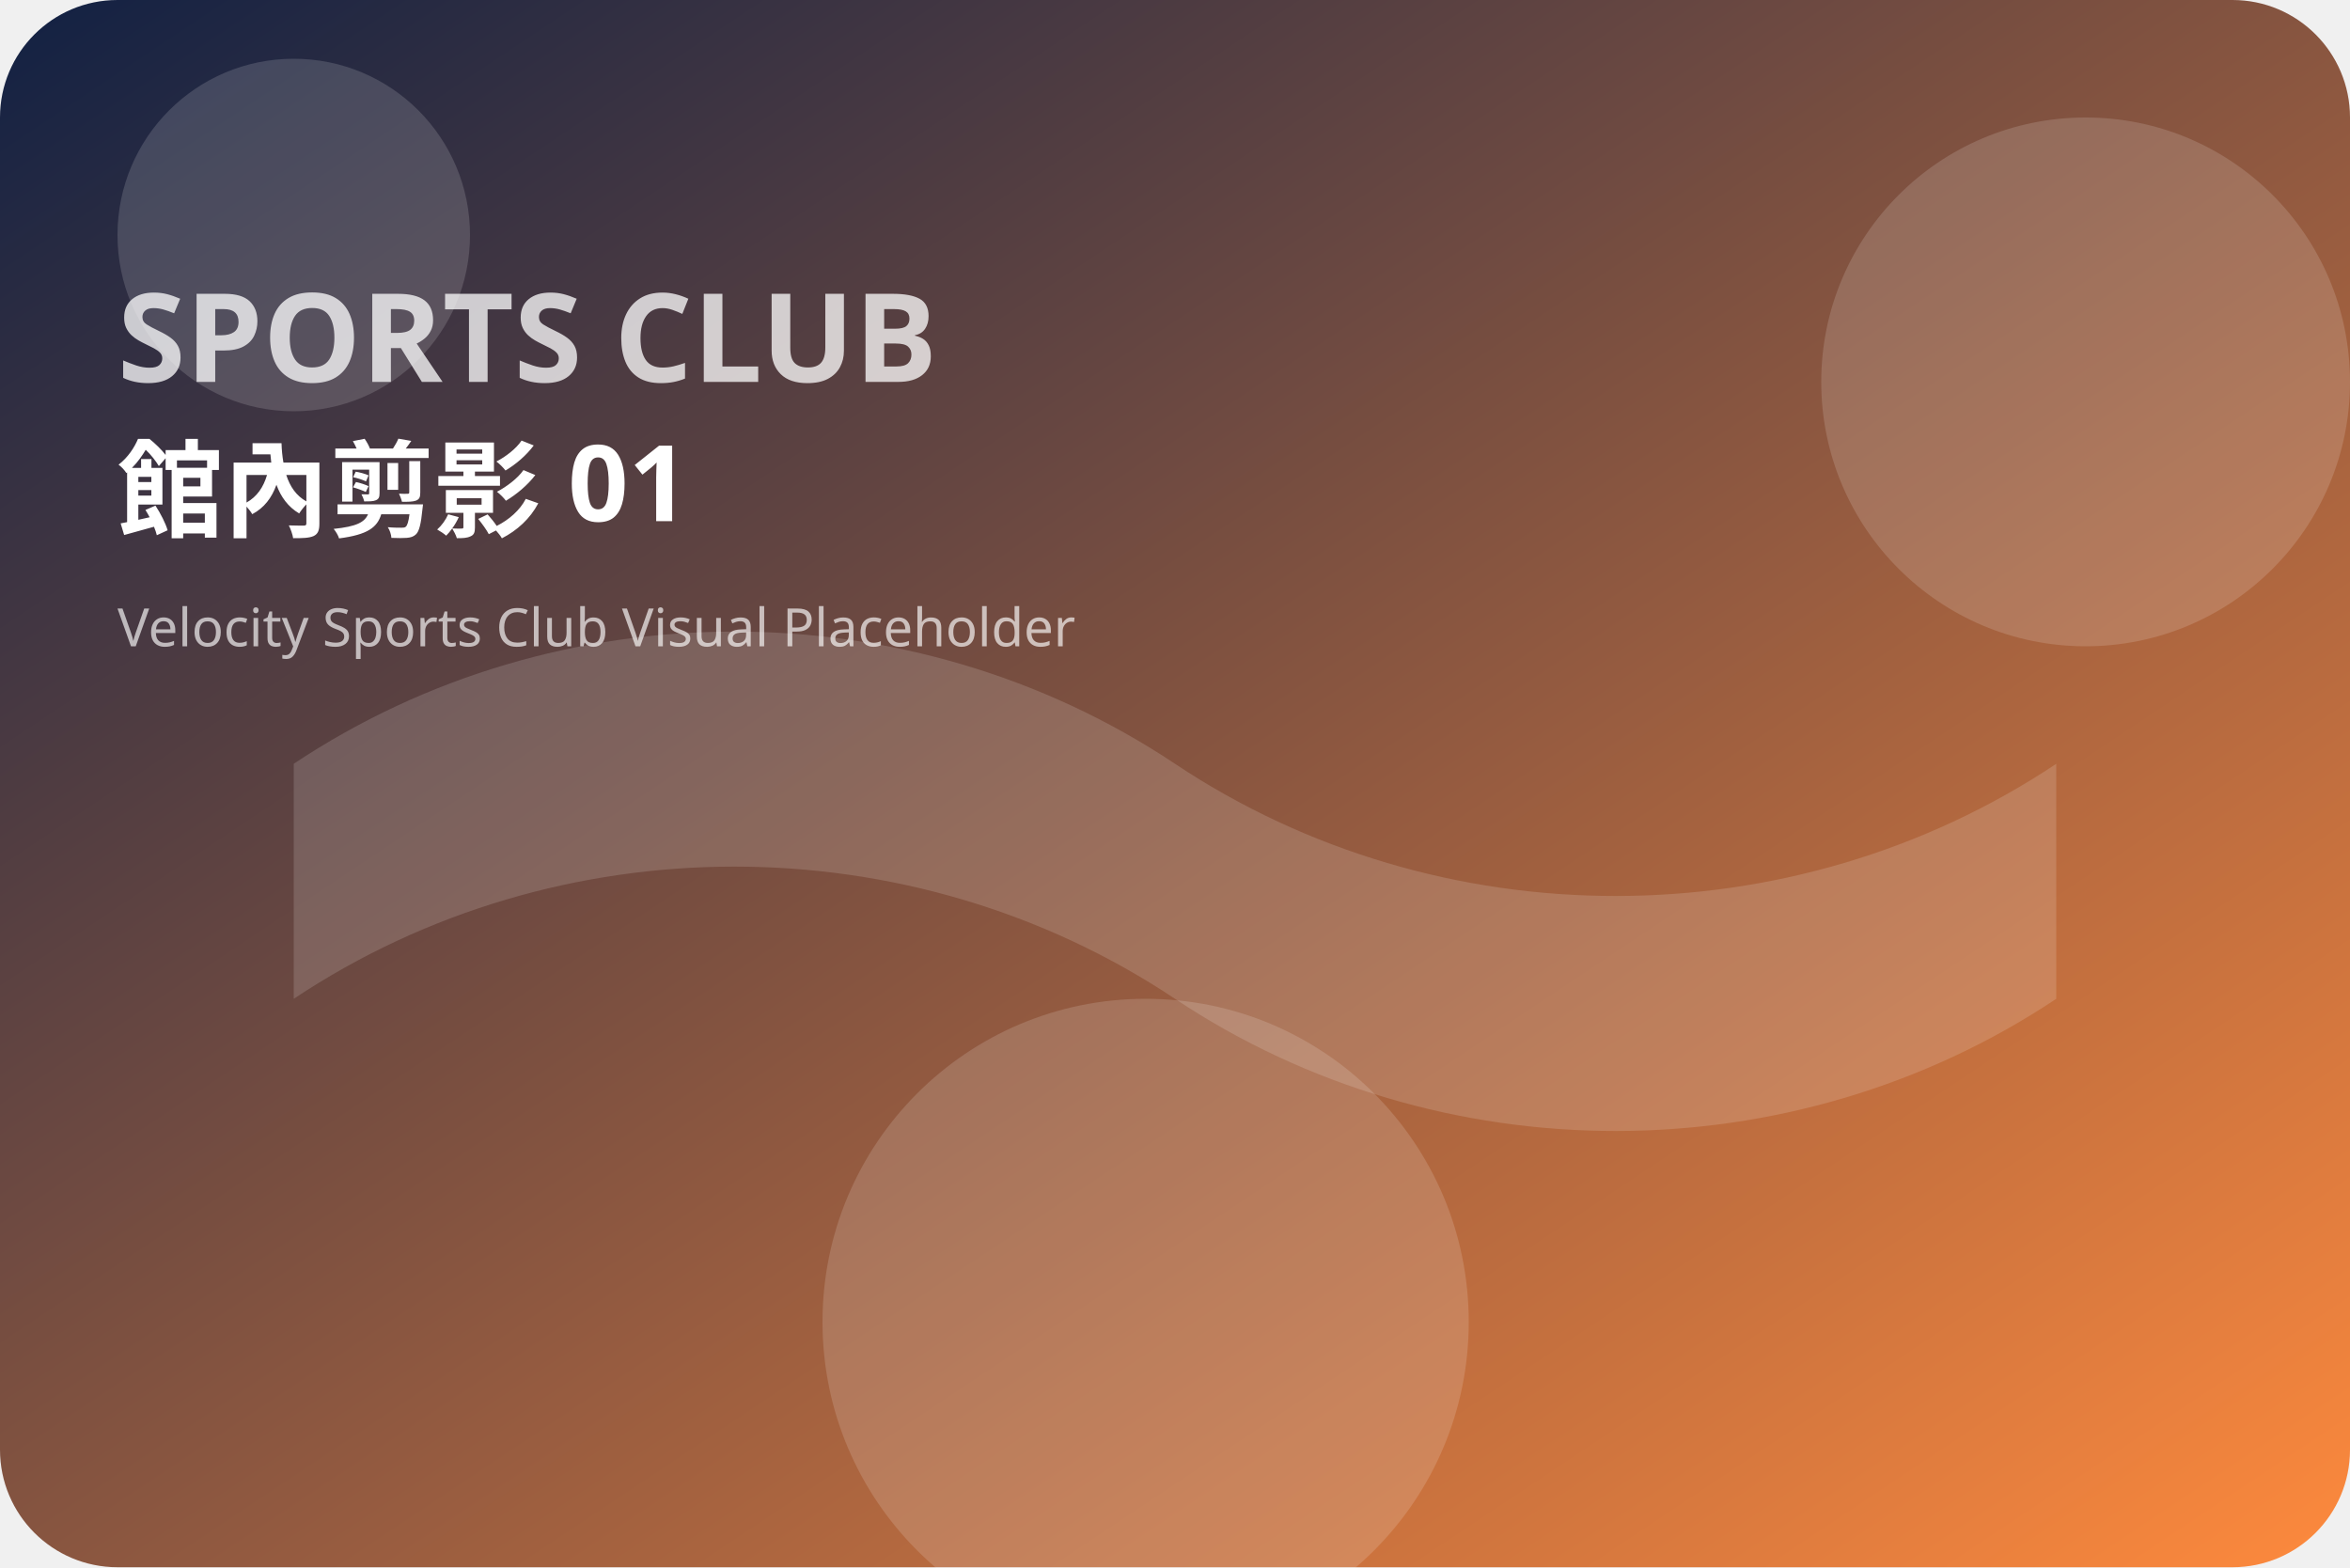
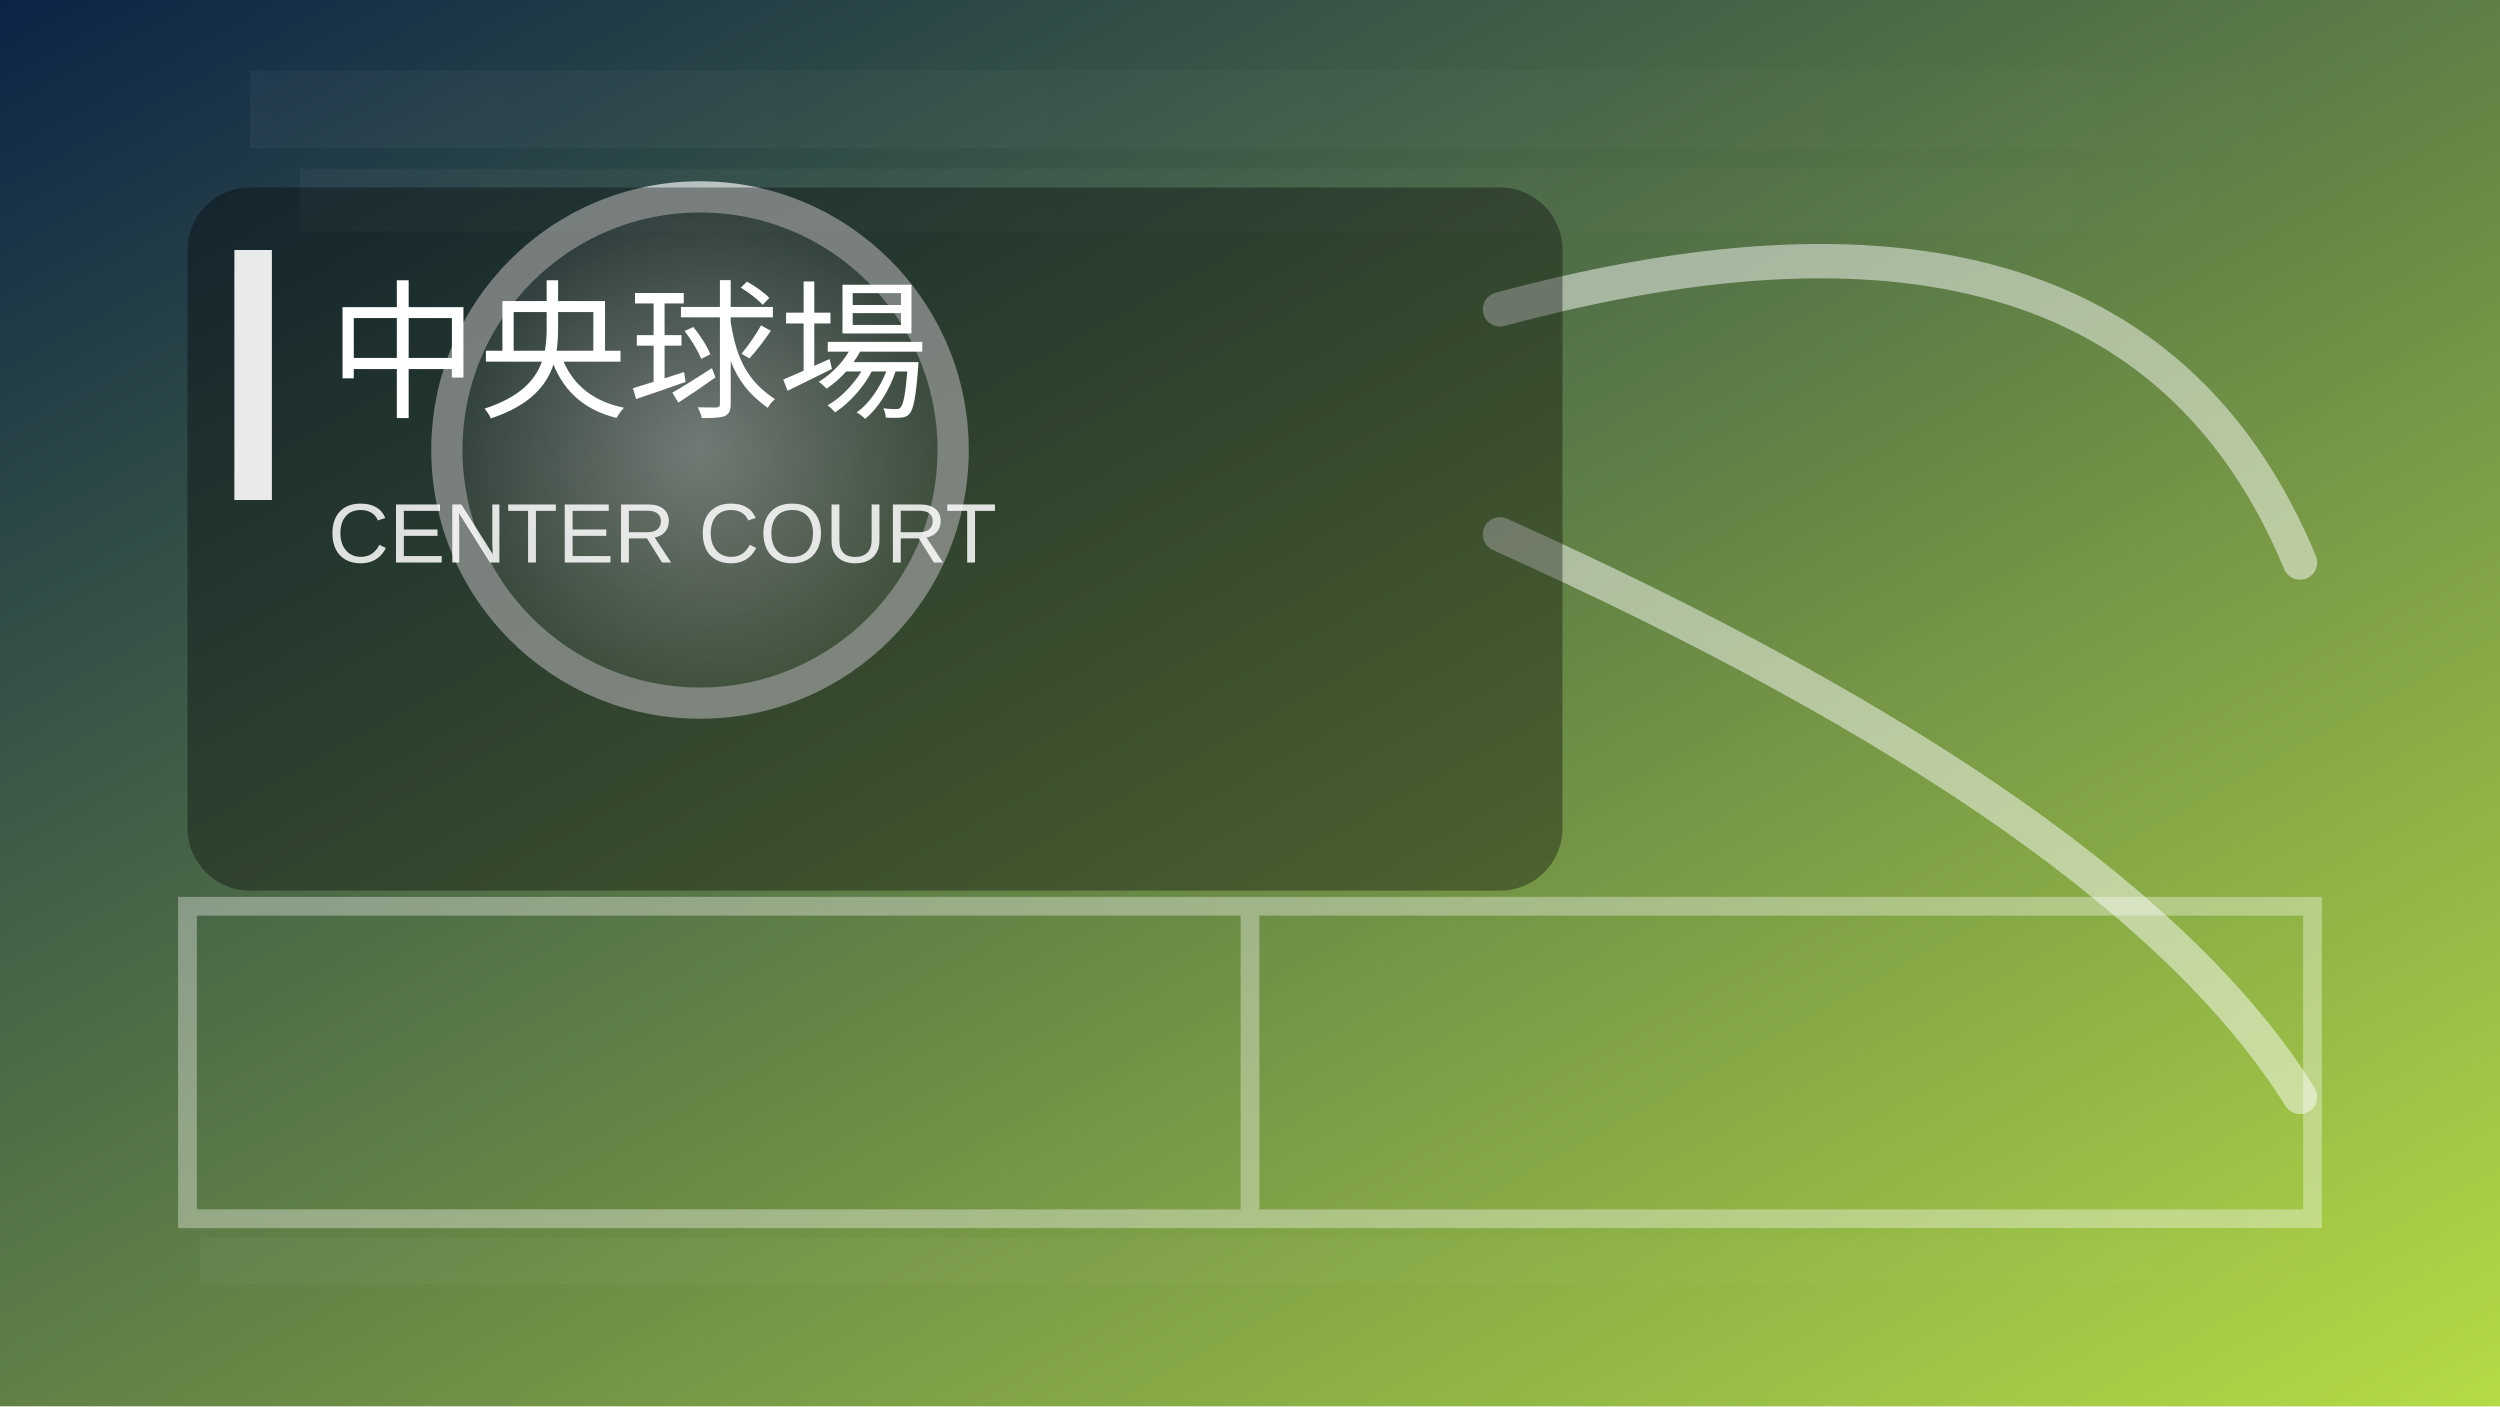
- <svg xmlns="http://www.w3.org/2000/svg" width="1600" height="1067" viewBox="0 0 1600 1067">
+ <svg xmlns="http://www.w3.org/2000/svg" viewBox="0 0 1600 900" role="img" aria-label="中央球場 CENTER COURT">
  <defs>
-     <linearGradient id="facility-01-svg" x1="0%" y1="0%" x2="100%" y2="100%">
-       <stop offset="0%" stop-color="#102043" />
-       <stop offset="100%" stop-color="#ff8a3d" />
+     <linearGradient id="grad" x1="0" y1="0" x2="1" y2="1">
+       <stop offset="0%" stop-color="#0C2447" />
+       <stop offset="100%" stop-color="#B4DB46" />
    </linearGradient>
+     <linearGradient id="line" x1="0" y1="0" x2="1" y2="0">
+       <stop offset="0%" stop-color="rgba(255,255,255,0.25)" />
+       <stop offset="100%" stop-color="rgba(255,255,255,0.05)" />
+     </linearGradient>
+     <radialGradient id="ball" cx="0.5" cy="0.5" r="0.5">
+       <stop offset="0%" stop-color="rgba(255,255,255,0.9)" />
+       <stop offset="100%" stop-color="rgba(255,255,255,0.15)" />
+     </radialGradient>
+     <style>text { font-family: "Barlow", "Noto Sans TC", "Arial", sans-serif; }</style>
  </defs>
-   <rect width="1600" height="1067" fill="url(#facility-01-svg)" rx="80" />
-   <g fill="rgba(255,255,255,0.15)">
-     <circle cx="200" cy="160" r="120" />
-     <circle cx="1420" cy="260" r="180" />
-     <circle cx="780" cy="900" r="220" />
-     <path d="M200 520c180-120 420-120 600 0s420 120 600 0v160c-180 120-420 120-600 0s-420-120-600 0z" />
+   <rect width="1600" height="900" fill="url(#grad)" />
+   <g opacity="0.35">
+     <path d="M120 580 H1480 V780 H120 Z" fill="none" stroke="white" stroke-width="12" />
+     <line x1="800.0" y1="580" x2="800.0" y2="780" stroke="white" stroke-width="12" />
  </g>
-   <text x="80" y="260" fill="rgba(255,255,255,0.75)" font-family="Rajdhani, 'Barlow', sans-serif" font-size="84" font-weight="600">SPORTS CLUB</text>
-   <text x="80" y="360" fill="#ffffff" font-family="Barlow, 'Noto Sans TC', sans-serif" font-size="72" font-weight="700">館內剪影 01</text>
-   <text x="80" y="440" fill="rgba(255,255,255,0.65)" font-family="Barlow, 'Noto Sans TC', sans-serif" font-size="36">Velocity Sports Club Visual Placeholder</text>
+   <g opacity="0.65">
+     <circle cx="448" cy="288.0" r="162.0" fill="url(#ball)" stroke="white" stroke-width="20" />
+     <path d="M960.0 198.0 Q1360.0 90.0 1472.0 360.0" stroke="rgba(255,255,255,0.75)" stroke-width="22" fill="none" stroke-linecap="round" />
+     <path d="M960.0 342.0 Q1360.0 522.0 1472.0 702.0" stroke="rgba(255,255,255,0.75)" stroke-width="22" fill="none" stroke-linecap="round" />
+   </g>
+   <g opacity="0.15">
+     <rect x="160.0" y="45.0" width="1280.0" height="50" fill="url(#line)" />
+     <rect x="192.0" y="108.0" width="1216.0" height="40" fill="url(#line)" />
+     <rect x="128.0" y="792.0" width="1344.0" height="30" fill="url(#line)" />
+   </g>
+   <rect x="120" y="120" width="880" height="450.0" rx="40" ry="40" fill="rgba(0,0,0,0.35)" />
+   <rect x="150" y="160" width="24" height="160" fill="rgba(255,255,255,0.9)" />
+   <text x="210" y="260" font-size="96" fill="#FFFFFF">中央球場</text>
+   <text x="210" y="360" font-size="54" fill="rgba(255,255,255,0.85)">CENTER COURT</text>
</svg>
